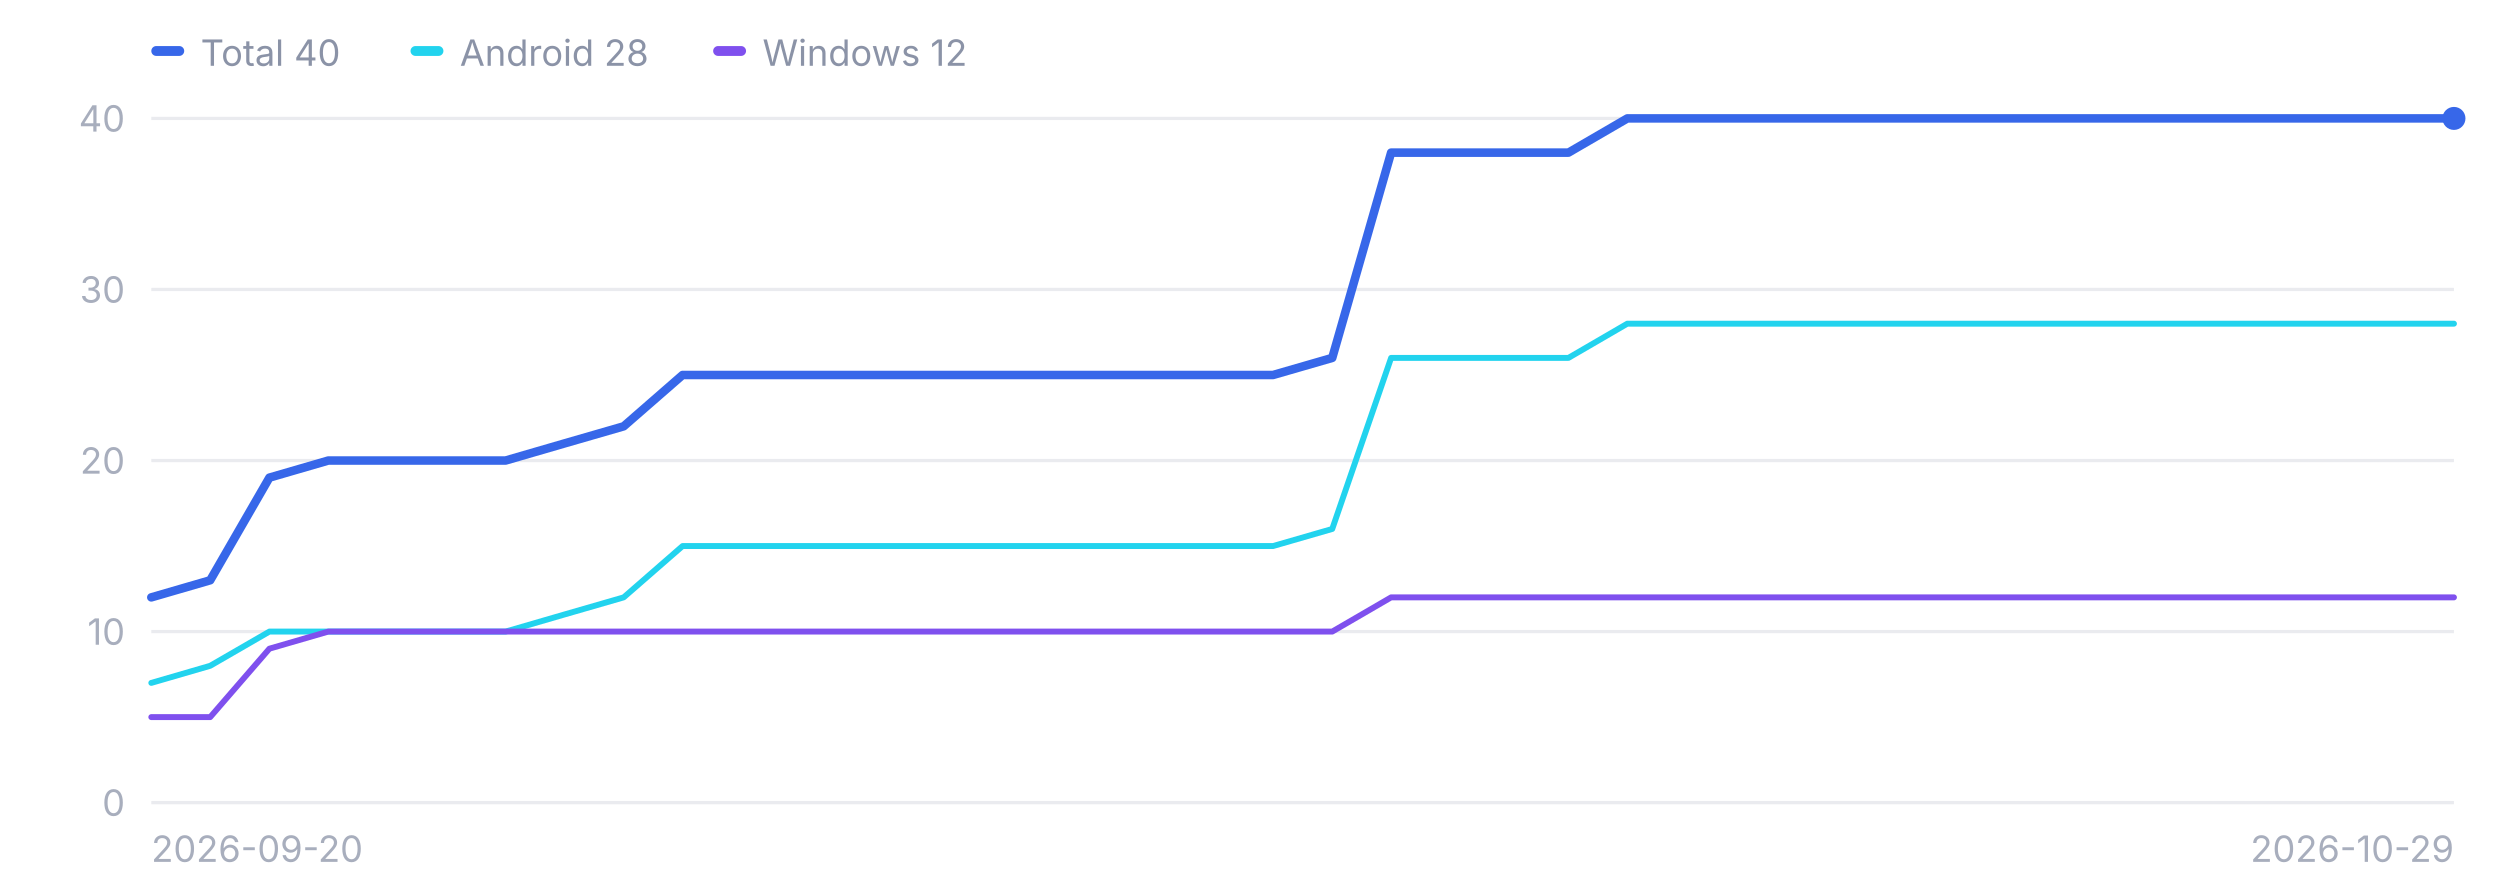
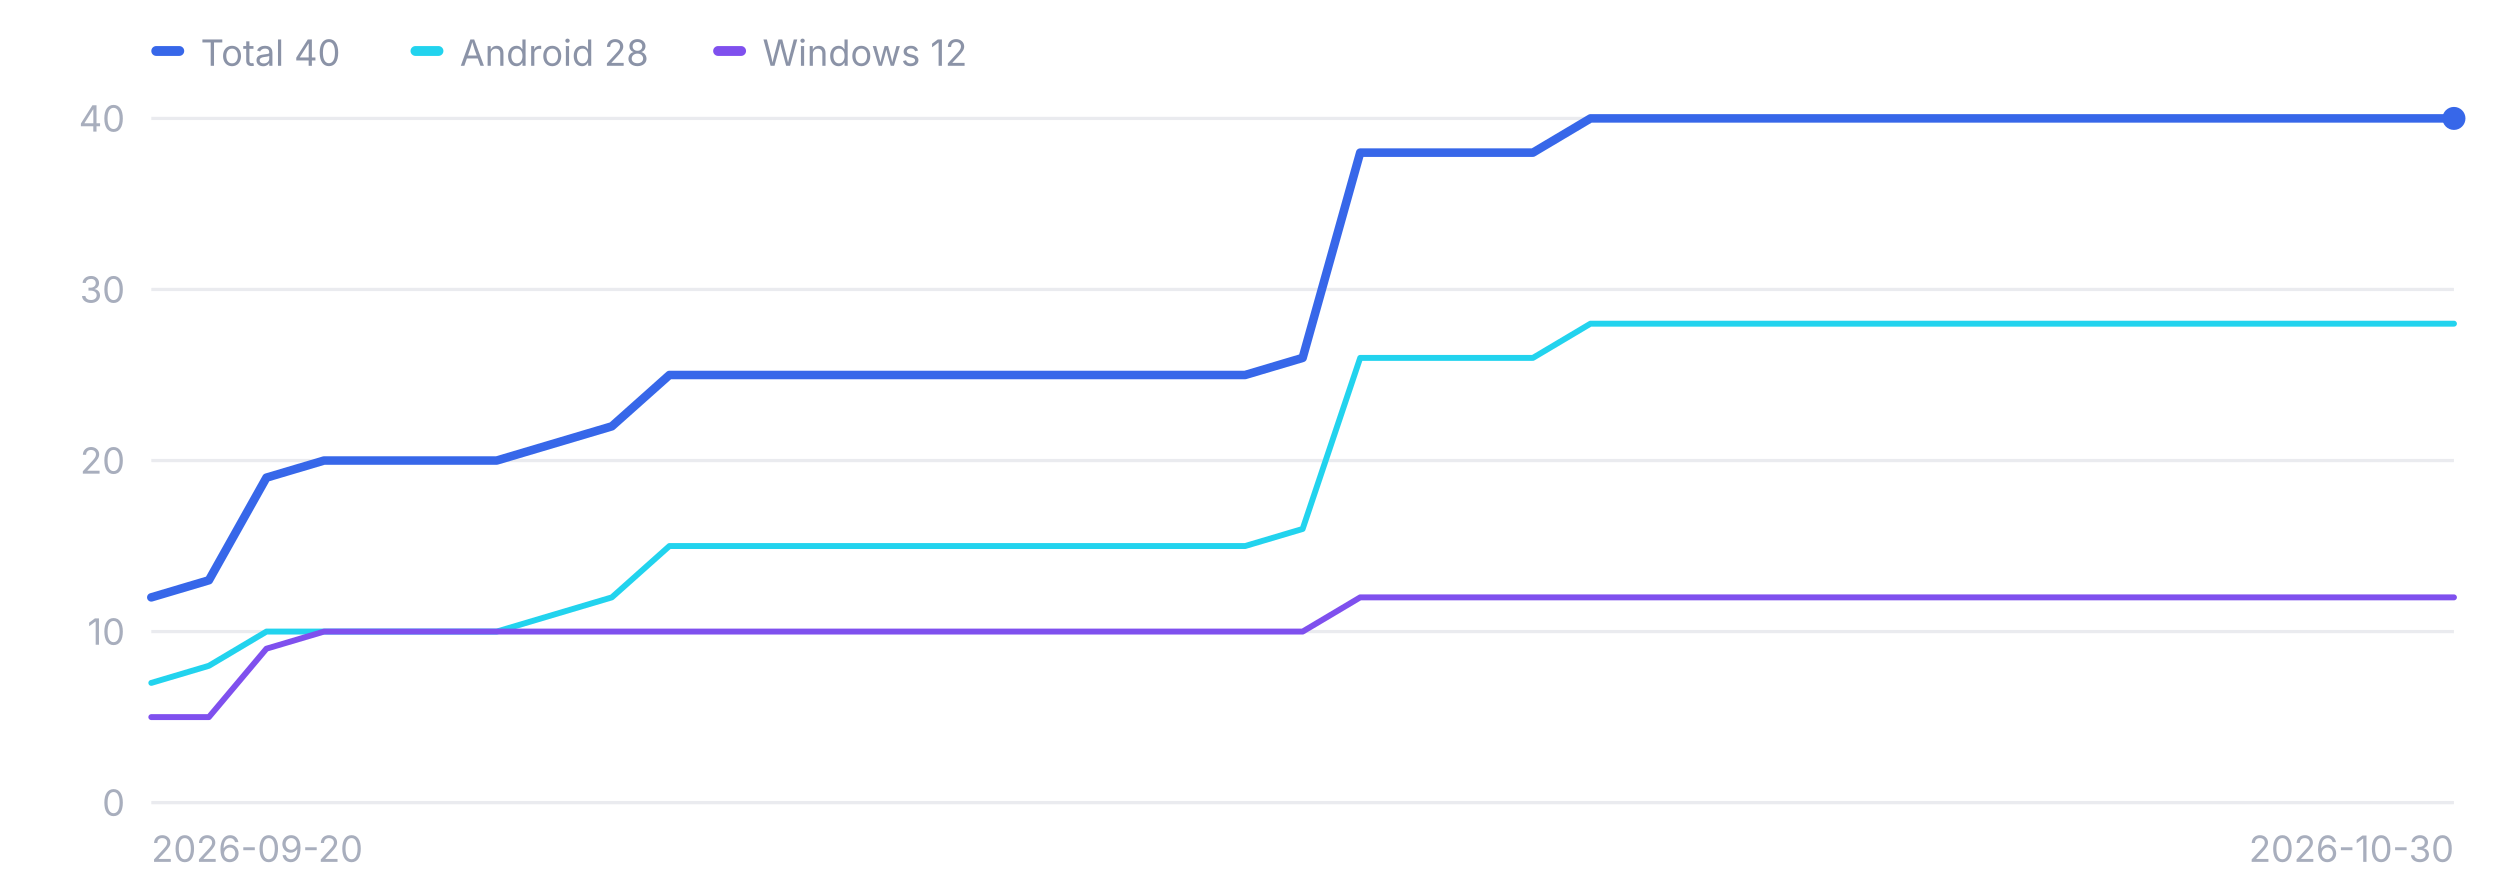
<svg xmlns="http://www.w3.org/2000/svg" width="760" height="270" viewBox="0 0 760 270" role="img" aria-label="CubePilot downloads over time. Latest total 40.">
  <style>text{font-family:system-ui,-apple-system,Segoe UI,sans-serif}</style>
  <line x1="46" y1="244.0" x2="746" y2="244.0" stroke="#8b93a7" stroke-opacity="0.18" stroke-width="1" />
  <text x="38" y="248.0" text-anchor="end" font-size="11" fill="#8b93a7" fill-opacity="0.75">0</text>
  <line x1="46" y1="192.0" x2="746" y2="192.0" stroke="#8b93a7" stroke-opacity="0.18" stroke-width="1" />
  <text x="38" y="196.0" text-anchor="end" font-size="11" fill="#8b93a7" fill-opacity="0.75">10</text>
  <line x1="46" y1="140.0" x2="746" y2="140.0" stroke="#8b93a7" stroke-opacity="0.18" stroke-width="1" />
  <text x="38" y="144.0" text-anchor="end" font-size="11" fill="#8b93a7" fill-opacity="0.75">20</text>
  <line x1="46" y1="88.0" x2="746" y2="88.0" stroke="#8b93a7" stroke-opacity="0.18" stroke-width="1" />
  <text x="38" y="92.0" text-anchor="end" font-size="11" fill="#8b93a7" fill-opacity="0.75">30</text>
  <line x1="46" y1="36.0" x2="746" y2="36.0" stroke="#8b93a7" stroke-opacity="0.18" stroke-width="1" />
  <text x="38" y="40.0" text-anchor="end" font-size="11" fill="#8b93a7" fill-opacity="0.75">40</text>
-   <polyline points="46.0,207.6 63.9,202.4 81.9,192.0 99.8,192.0 117.8,192.0 135.7,192.0 153.7,192.0 171.6,186.8 189.6,181.6 207.5,166.0 225.5,166.0 243.4,166.0 261.4,166.0 279.3,166.0 297.3,166.0 315.2,166.0 333.2,166.0 351.1,166.0 369.1,166.0 387.0,166.0 405.0,160.8 422.9,108.8 440.9,108.8 458.8,108.8 476.8,108.8 494.7,98.4 512.7,98.4 530.6,98.4 548.6,98.4 566.5,98.4 584.5,98.4 602.4,98.4 620.4,98.4 638.3,98.4 656.3,98.4 674.2,98.4 692.2,98.4 710.1,98.4 728.1,98.4 746.0,98.4" fill="none" stroke="#22D3EE" stroke-width="1.8" stroke-linejoin="round" stroke-linecap="round" />
-   <polyline points="46.0,218.0 63.9,218.0 81.9,197.2 99.8,192.0 117.8,192.0 135.7,192.0 153.7,192.0 171.6,192.0 189.6,192.0 207.5,192.0 225.5,192.0 243.4,192.0 261.4,192.0 279.3,192.0 297.3,192.0 315.2,192.0 333.2,192.0 351.1,192.0 369.1,192.0 387.0,192.0 405.0,192.0 422.9,181.6 440.9,181.6 458.8,181.6 476.8,181.6 494.7,181.6 512.7,181.6 530.6,181.6 548.6,181.6 566.5,181.6 584.5,181.6 602.4,181.6 620.4,181.6 638.3,181.6 656.3,181.6 674.2,181.6 692.2,181.6 710.1,181.6 728.1,181.6 746.0,181.6" fill="none" stroke="#7F50EE" stroke-width="1.8" stroke-linejoin="round" stroke-linecap="round" />
-   <polyline points="46.0,181.6 63.9,176.4 81.9,145.2 99.8,140.0 117.8,140.0 135.7,140.0 153.7,140.0 171.6,134.8 189.6,129.6 207.5,114.0 225.5,114.0 243.4,114.0 261.4,114.0 279.3,114.0 297.3,114.0 315.2,114.0 333.2,114.0 351.1,114.0 369.1,114.0 387.0,114.0 405.0,108.8 422.9,46.4 440.9,46.4 458.8,46.4 476.8,46.4 494.7,36.0 512.7,36.0 530.6,36.0 548.6,36.0 566.5,36.0 584.5,36.0 602.4,36.0 620.4,36.0 638.3,36.0 656.3,36.0 674.2,36.0 692.2,36.0 710.1,36.0 728.1,36.0 746.0,36.0" fill="none" stroke="#3767E9" stroke-width="2.6" stroke-linejoin="round" stroke-linecap="round" />
+   <polyline points="46.0,207.6 63.5,202.4 81.0,192.0 98.5,192.0 116.0,192.0 133.5,192.0 151.0,192.0 168.5,186.8 186.0,181.6 203.5,166.0 221.0,166.0 238.5,166.0 256.0,166.0 273.5,166.0 291.0,166.0 308.5,166.0 326.0,166.0 343.5,166.0 361.0,166.0 378.5,166.0 396.0,160.8 413.5,108.8 431.0,108.8 448.5,108.8 466.0,108.8 483.5,98.4 501.0,98.4 518.5,98.4 536.0,98.4 553.5,98.4 571.0,98.4 588.5,98.4 606.0,98.4 623.5,98.4 641.0,98.4 658.5,98.4 676.0,98.4 693.5,98.4 711.0,98.4 728.5,98.4 746.0,98.4" fill="none" stroke="#22D3EE" stroke-width="1.8" stroke-linejoin="round" stroke-linecap="round" />
+   <polyline points="46.0,218.0 63.5,218.0 81.0,197.2 98.5,192.0 116.0,192.0 133.5,192.0 151.0,192.0 168.5,192.0 186.0,192.0 203.5,192.0 221.0,192.0 238.5,192.0 256.0,192.0 273.5,192.0 291.0,192.0 308.5,192.0 326.0,192.0 343.5,192.0 361.0,192.0 378.5,192.0 396.0,192.0 413.5,181.6 431.0,181.6 448.5,181.6 466.0,181.6 483.5,181.6 501.0,181.6 518.5,181.6 536.0,181.6 553.5,181.6 571.0,181.6 588.5,181.6 606.0,181.6 623.5,181.6 641.0,181.6 658.5,181.6 676.0,181.6 693.5,181.6 711.0,181.6 728.5,181.6 746.0,181.6" fill="none" stroke="#7F50EE" stroke-width="1.8" stroke-linejoin="round" stroke-linecap="round" />
+   <polyline points="46.0,181.6 63.5,176.4 81.0,145.2 98.5,140.0 116.0,140.0 133.5,140.0 151.0,140.0 168.5,134.8 186.0,129.6 203.5,114.0 221.0,114.0 238.5,114.0 256.0,114.0 273.5,114.0 291.0,114.0 308.5,114.0 326.0,114.0 343.5,114.0 361.0,114.0 378.5,114.0 396.0,108.8 413.5,46.4 431.0,46.4 448.5,46.4 466.0,46.4 483.5,36.0 501.0,36.0 518.5,36.0 536.0,36.0 553.5,36.0 571.0,36.0 588.5,36.0 606.0,36.0 623.5,36.0 641.0,36.0 658.5,36.0 676.0,36.0 693.5,36.0 711.0,36.0 728.5,36.0 746.0,36.0" fill="none" stroke="#3767E9" stroke-width="2.6" stroke-linejoin="round" stroke-linecap="round" />
  <circle cx="746.0" cy="36.0" r="3.5" fill="#3767E9" />
  <text x="46" y="262" font-size="11" fill="#8b93a7" fill-opacity="0.75">2026-09-20</text>
-   <text x="746" y="262" text-anchor="end" font-size="11" fill="#8b93a7" fill-opacity="0.75">2026-10-29</text>
+   <text x="746" y="262" text-anchor="end" font-size="11" fill="#8b93a7" fill-opacity="0.75">2026-10-30</text>
  <rect x="46" y="14" width="10" height="3" rx="1.5" fill="#3767E9" />
  <text x="61" y="20" font-size="11" fill="#8b93a7">Total 40</text>
  <rect x="124.8" y="14" width="10" height="3" rx="1.5" fill="#22D3EE" />
  <text x="139.8" y="20" font-size="11" fill="#8b93a7">Android 28</text>
  <rect x="216.8" y="14" width="10" height="3" rx="1.5" fill="#7F50EE" />
  <text x="231.8" y="20" font-size="11" fill="#8b93a7">Windows 12</text>
</svg>
